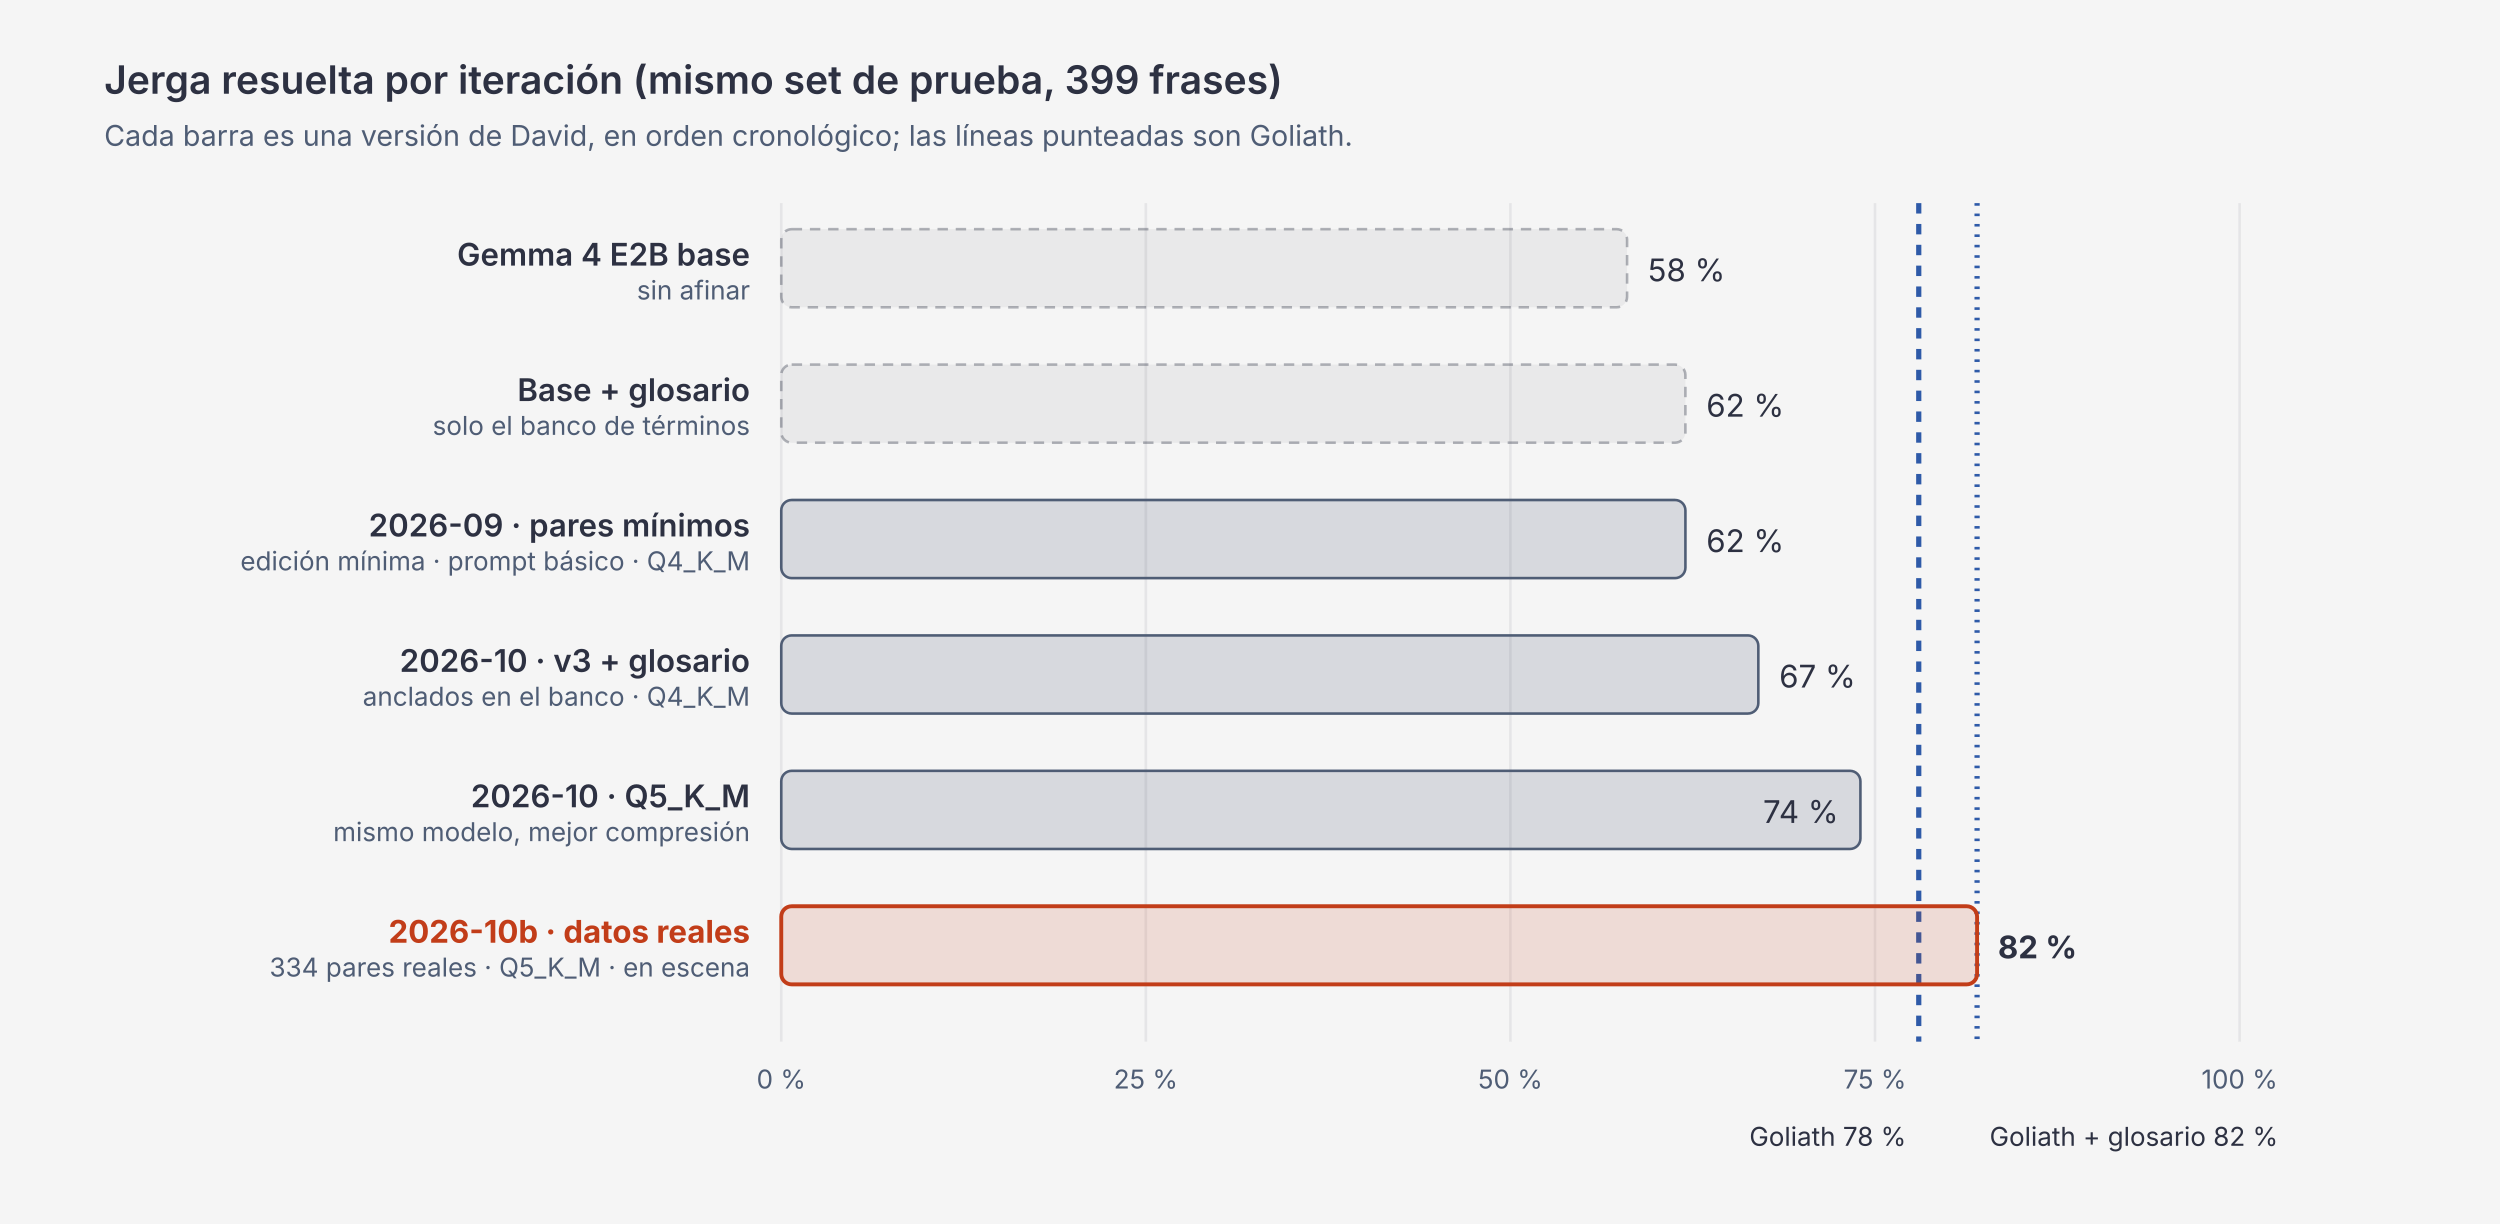
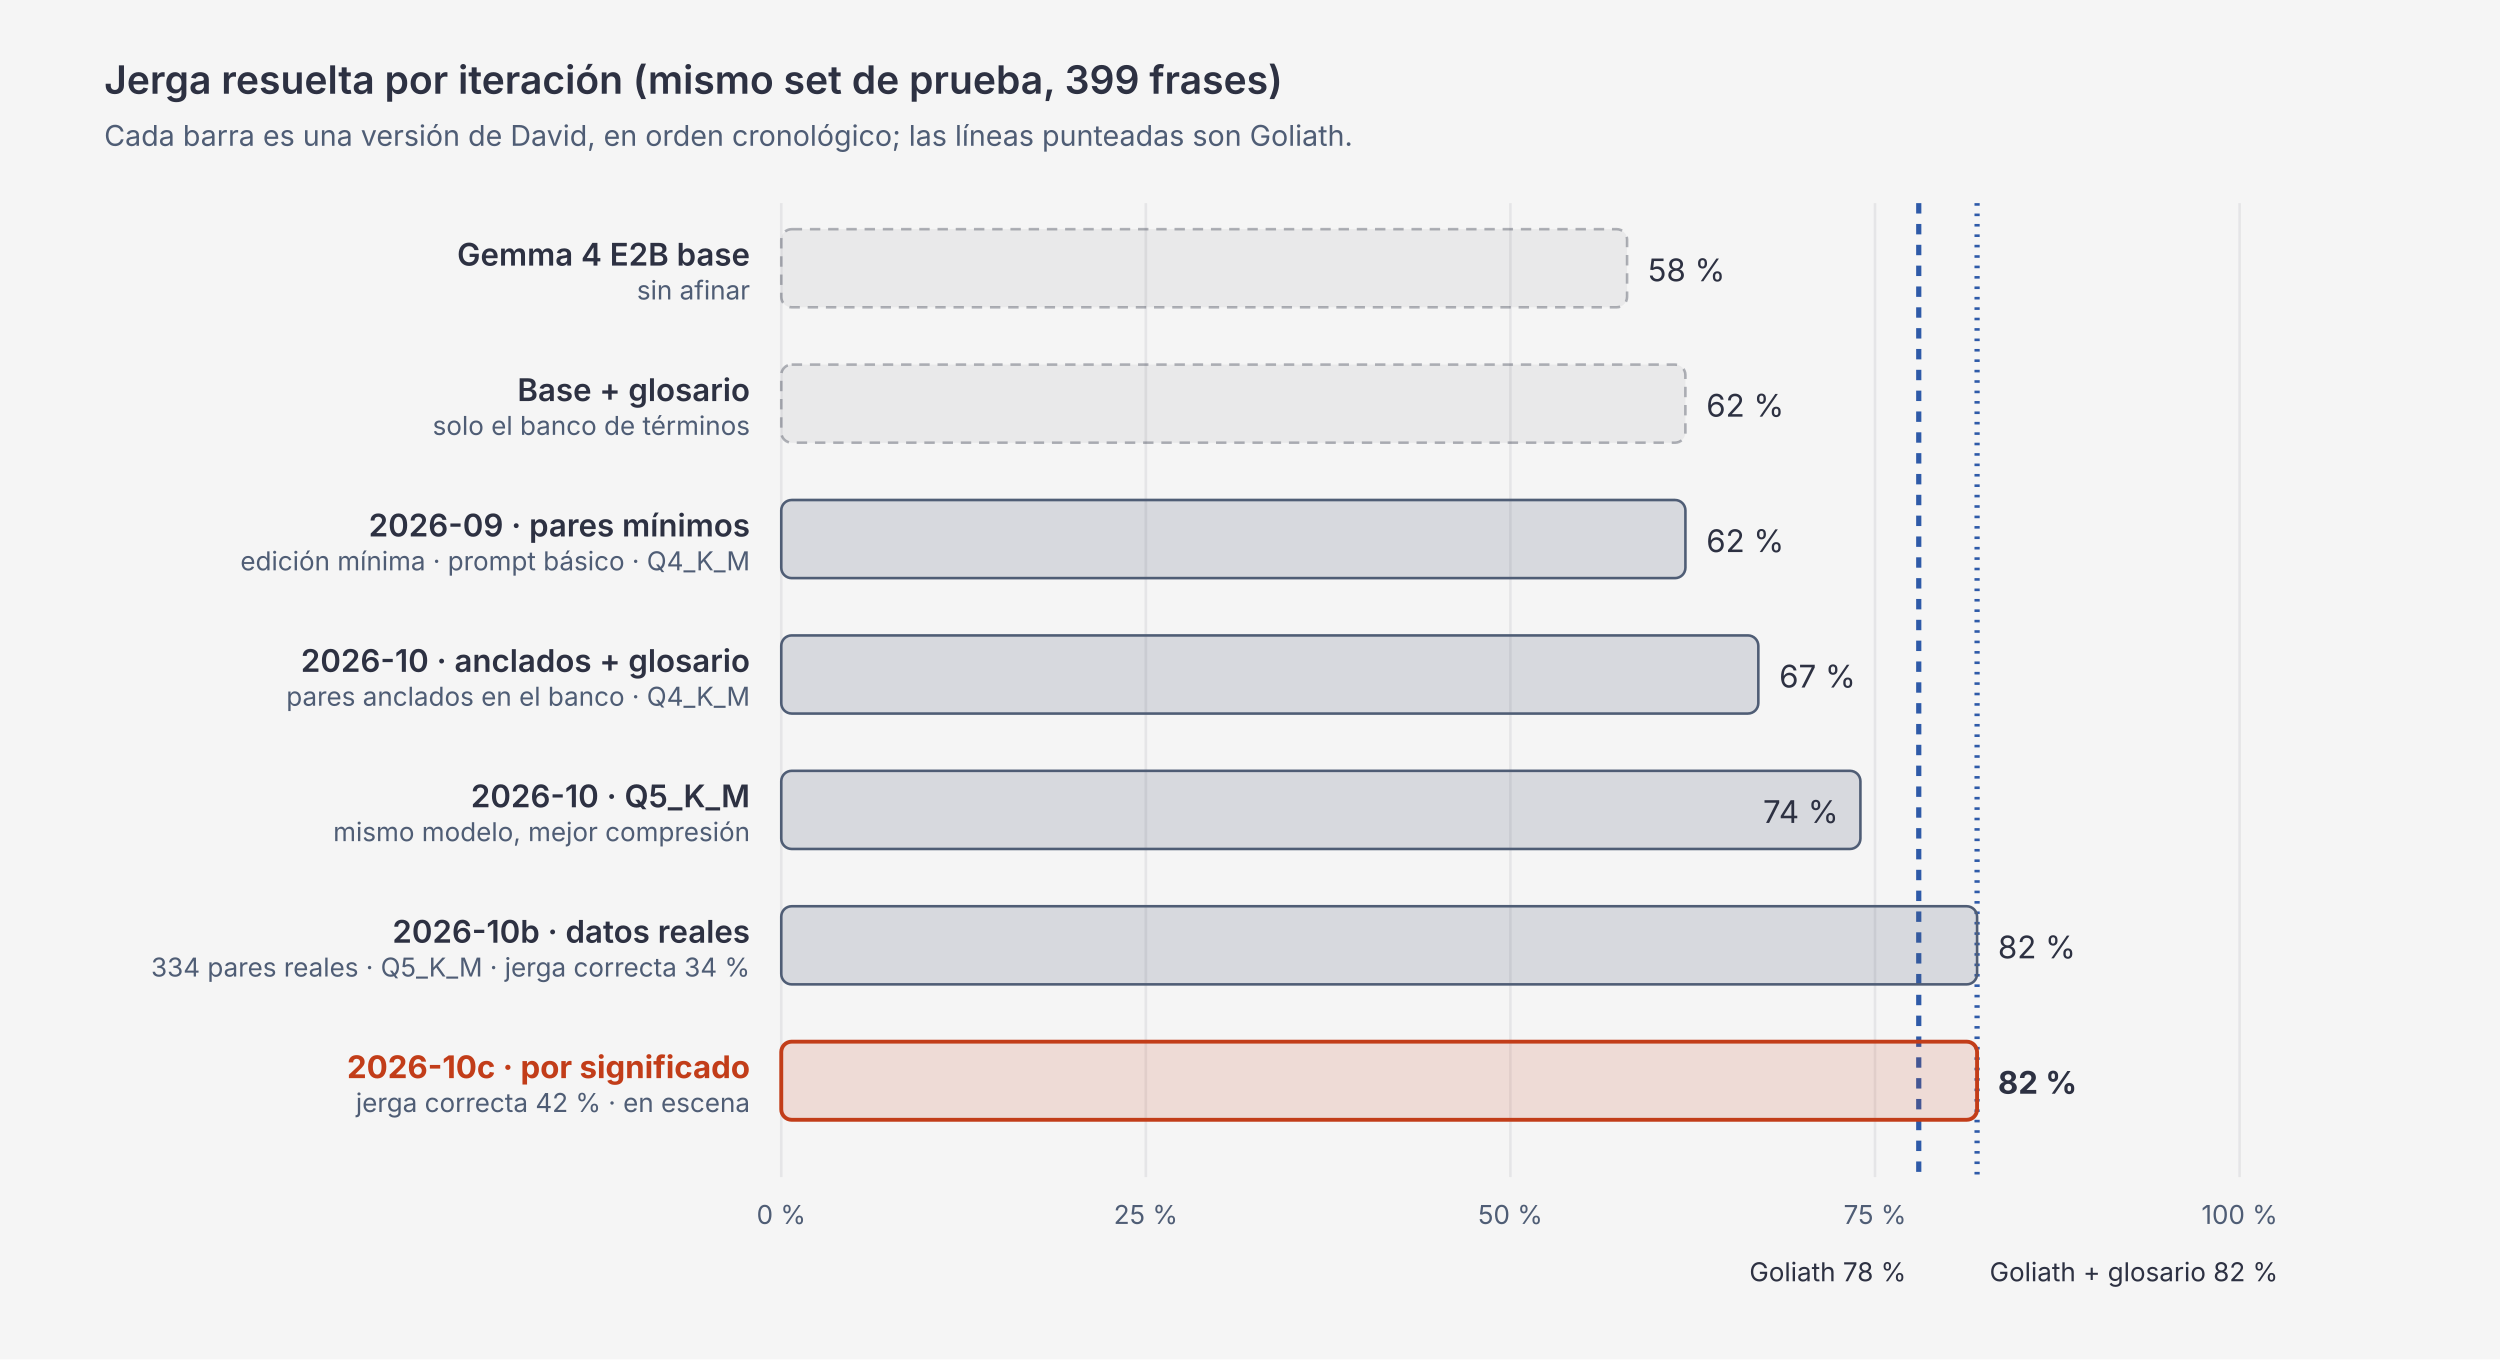
- <svg xmlns="http://www.w3.org/2000/svg" viewBox="0 0 960 470" role="img" aria-labelledby="bj-title bj-desc" font-family="'Geist', system-ui, -apple-system, 'Segoe UI', sans-serif">
-   <rect width="960" height="470" fill="#f5f5f5" />
+ <svg xmlns="http://www.w3.org/2000/svg" viewBox="0 0 960 522" role="img" aria-labelledby="bj-title bj-desc" font-family="'Geist', system-ui, -apple-system, 'Segoe UI', sans-serif">
+   <rect width="960" height="522" fill="#f5f5f5" />
  <text x="40" y="36" fill="#2d3142" font-size="15" font-weight="600">Jerga resuelta por iteración (mismo set de prueba, 399 frases)</text>
  <text x="40" y="56" fill="#4f5d75" font-size="11">Cada barra es una versión de David, en orden cronológico; las líneas punteadas son Goliath.</text>
  <g stroke="#2d3142" stroke-opacity="0.08" stroke-width="1">
-     <line x1="300" y1="78" x2="300" y2="400" />
-     <line x1="440" y1="78" x2="440" y2="400" />
-     <line x1="580" y1="78" x2="580" y2="400" />
-     <line x1="720" y1="78" x2="720" y2="400" />
-     <line x1="860" y1="78" x2="860" y2="400" />
+     <line x1="300" y1="78" x2="300" y2="452" />
+     <line x1="440" y1="78" x2="440" y2="452" />
+     <line x1="580" y1="78" x2="580" y2="452" />
+     <line x1="720" y1="78" x2="720" y2="452" />
+     <line x1="860" y1="78" x2="860" y2="452" />
  </g>
  <g fill="#4f5d75" font-size="10" text-anchor="middle">
-     <text x="300" y="418">0 %</text>
-     <text x="440" y="418">25 %</text>
-     <text x="580" y="418">50 %</text>
-     <text x="720" y="418">75 %</text>
-     <text x="860" y="418">100 %</text>
+     <text x="300" y="470">0 %</text>
+     <text x="440" y="470">25 %</text>
+     <text x="580" y="470">50 %</text>
+     <text x="720" y="470">75 %</text>
+     <text x="860" y="470">100 %</text>
  </g>
-   <line x1="736.8" y1="78" x2="736.8" y2="400" stroke="#2e5aa8" stroke-width="2" stroke-dasharray="4,4" />
-   <line x1="759.2" y1="78" x2="759.2" y2="400" stroke="#2e5aa8" stroke-width="2" stroke-dasharray="1,3" />
-   <text x="732" y="440" fill="#2d3142" font-size="10" text-anchor="end">Goliath 78 %</text>
-   <text x="764" y="440" fill="#2d3142" font-size="10" text-anchor="start">Goliath + glosario 82 %</text>
+   <line x1="736.8" y1="78" x2="736.8" y2="452" stroke="#2e5aa8" stroke-width="2" stroke-dasharray="4,4" />
+   <line x1="759.2" y1="78" x2="759.2" y2="452" stroke="#2e5aa8" stroke-width="2" stroke-dasharray="1,3" />
+   <text x="732" y="492" fill="#2d3142" font-size="10" text-anchor="end">Goliath 78 %</text>
+   <text x="764" y="492" fill="#2d3142" font-size="10" text-anchor="start">Goliath + glosario 82 %</text>
  <g font-size="12">
    <rect x="300" y="88" width="324.8" height="30" rx="4" fill="#2d3142" fill-opacity="0.06" stroke="#2d3142" stroke-opacity="0.35" stroke-dasharray="4,3" />
    <text x="288" y="102" fill="#2d3142" text-anchor="end" font-weight="600">Gemma 4 E2B base</text>
    <text x="288" y="115" fill="#4f5d75" font-size="10" text-anchor="end">sin afinar</text>
    <text x="632.8" y="108" fill="#2d3142">58 %</text>
    <rect x="300" y="140" width="347.2" height="30" rx="4" fill="#2d3142" fill-opacity="0.06" stroke="#2d3142" stroke-opacity="0.35" stroke-dasharray="4,3" />
    <text x="288" y="154" fill="#2d3142" text-anchor="end" font-weight="600">Base + glosario</text>
    <text x="288" y="167" fill="#4f5d75" font-size="10" text-anchor="end">solo el banco de términos</text>
    <text x="655.2" y="160" fill="#2d3142">62 %</text>
    <rect x="300" y="192" width="347.2" height="30" rx="4" fill="#4f5d75" fill-opacity="0.18" stroke="#4f5d75" />
    <text x="288" y="206" fill="#2d3142" text-anchor="end" font-weight="600">2026-09 · pares mínimos</text>
    <text x="288" y="219" fill="#4f5d75" font-size="10" text-anchor="end">edición mínima · prompt básico · Q4_K_M</text>
    <text x="655.2" y="212" fill="#2d3142">62 %</text>
    <rect x="300" y="244" width="375.2" height="30" rx="4" fill="#4f5d75" fill-opacity="0.18" stroke="#4f5d75" />
-     <text x="288" y="258" fill="#2d3142" text-anchor="end" font-weight="600">2026-10 · v3 + glosario</text>
-     <text x="288" y="271" fill="#4f5d75" font-size="10" text-anchor="end">anclados en el banco · Q4_K_M</text>
+     <text x="288" y="258" fill="#2d3142" text-anchor="end" font-weight="600">2026-10 · anclados + glosario</text>
+     <text x="288" y="271" fill="#4f5d75" font-size="10" text-anchor="end">pares anclados en el banco · Q4_K_M</text>
    <text x="683.2" y="264" fill="#2d3142">67 %</text>
    <rect x="300" y="296" width="414.4" height="30" rx="4" fill="#4f5d75" fill-opacity="0.18" stroke="#4f5d75" />
    <text x="288" y="310" fill="#2d3142" text-anchor="end" font-weight="600">2026-10 · Q5_K_M</text>
    <text x="288" y="323" fill="#4f5d75" font-size="10" text-anchor="end">mismo modelo, mejor compresión</text>
    <text x="706" y="316" fill="#2d3142" text-anchor="end">74 %</text>
-     <rect x="300" y="348" width="459.2" height="30" rx="4" fill="#C23D19" fill-opacity="0.14" stroke="#C23D19" stroke-width="1.5" />
-     <text x="288" y="362" fill="#C23D19" text-anchor="end" font-weight="700">2026-10b · datos reales</text>
-     <text x="288" y="375" fill="#4f5d75" font-size="10" text-anchor="end">334 pares reales · Q5_K_M · en escena</text>
-     <text x="767.2" y="368" fill="#2d3142" font-weight="700">82 %</text>
+     <rect x="300" y="348" width="459.2" height="30" rx="4" fill="#4f5d75" fill-opacity="0.18" stroke="#4f5d75" />
+     <text x="288" y="362" fill="#2d3142" text-anchor="end" font-weight="600">2026-10b · datos reales</text>
+     <text x="288" y="375" fill="#4f5d75" font-size="10" text-anchor="end">334 pares reales · Q5_K_M · jerga correcta 34 %</text>
+     <text x="767.2" y="368" fill="#2d3142">82 %</text>
+     <rect x="300" y="400" width="459.2" height="30" rx="4" fill="#C23D19" fill-opacity="0.14" stroke="#C23D19" stroke-width="1.5" />
+     <text x="288" y="414" fill="#C23D19" text-anchor="end" font-weight="700">2026-10c · por significado</text>
+     <text x="288" y="427" fill="#4f5d75" font-size="10" text-anchor="end">jerga correcta 42 % · en escena</text>
+     <text x="767.2" y="420" fill="#2d3142" font-weight="700">82 %</text>
  </g>
</svg>
